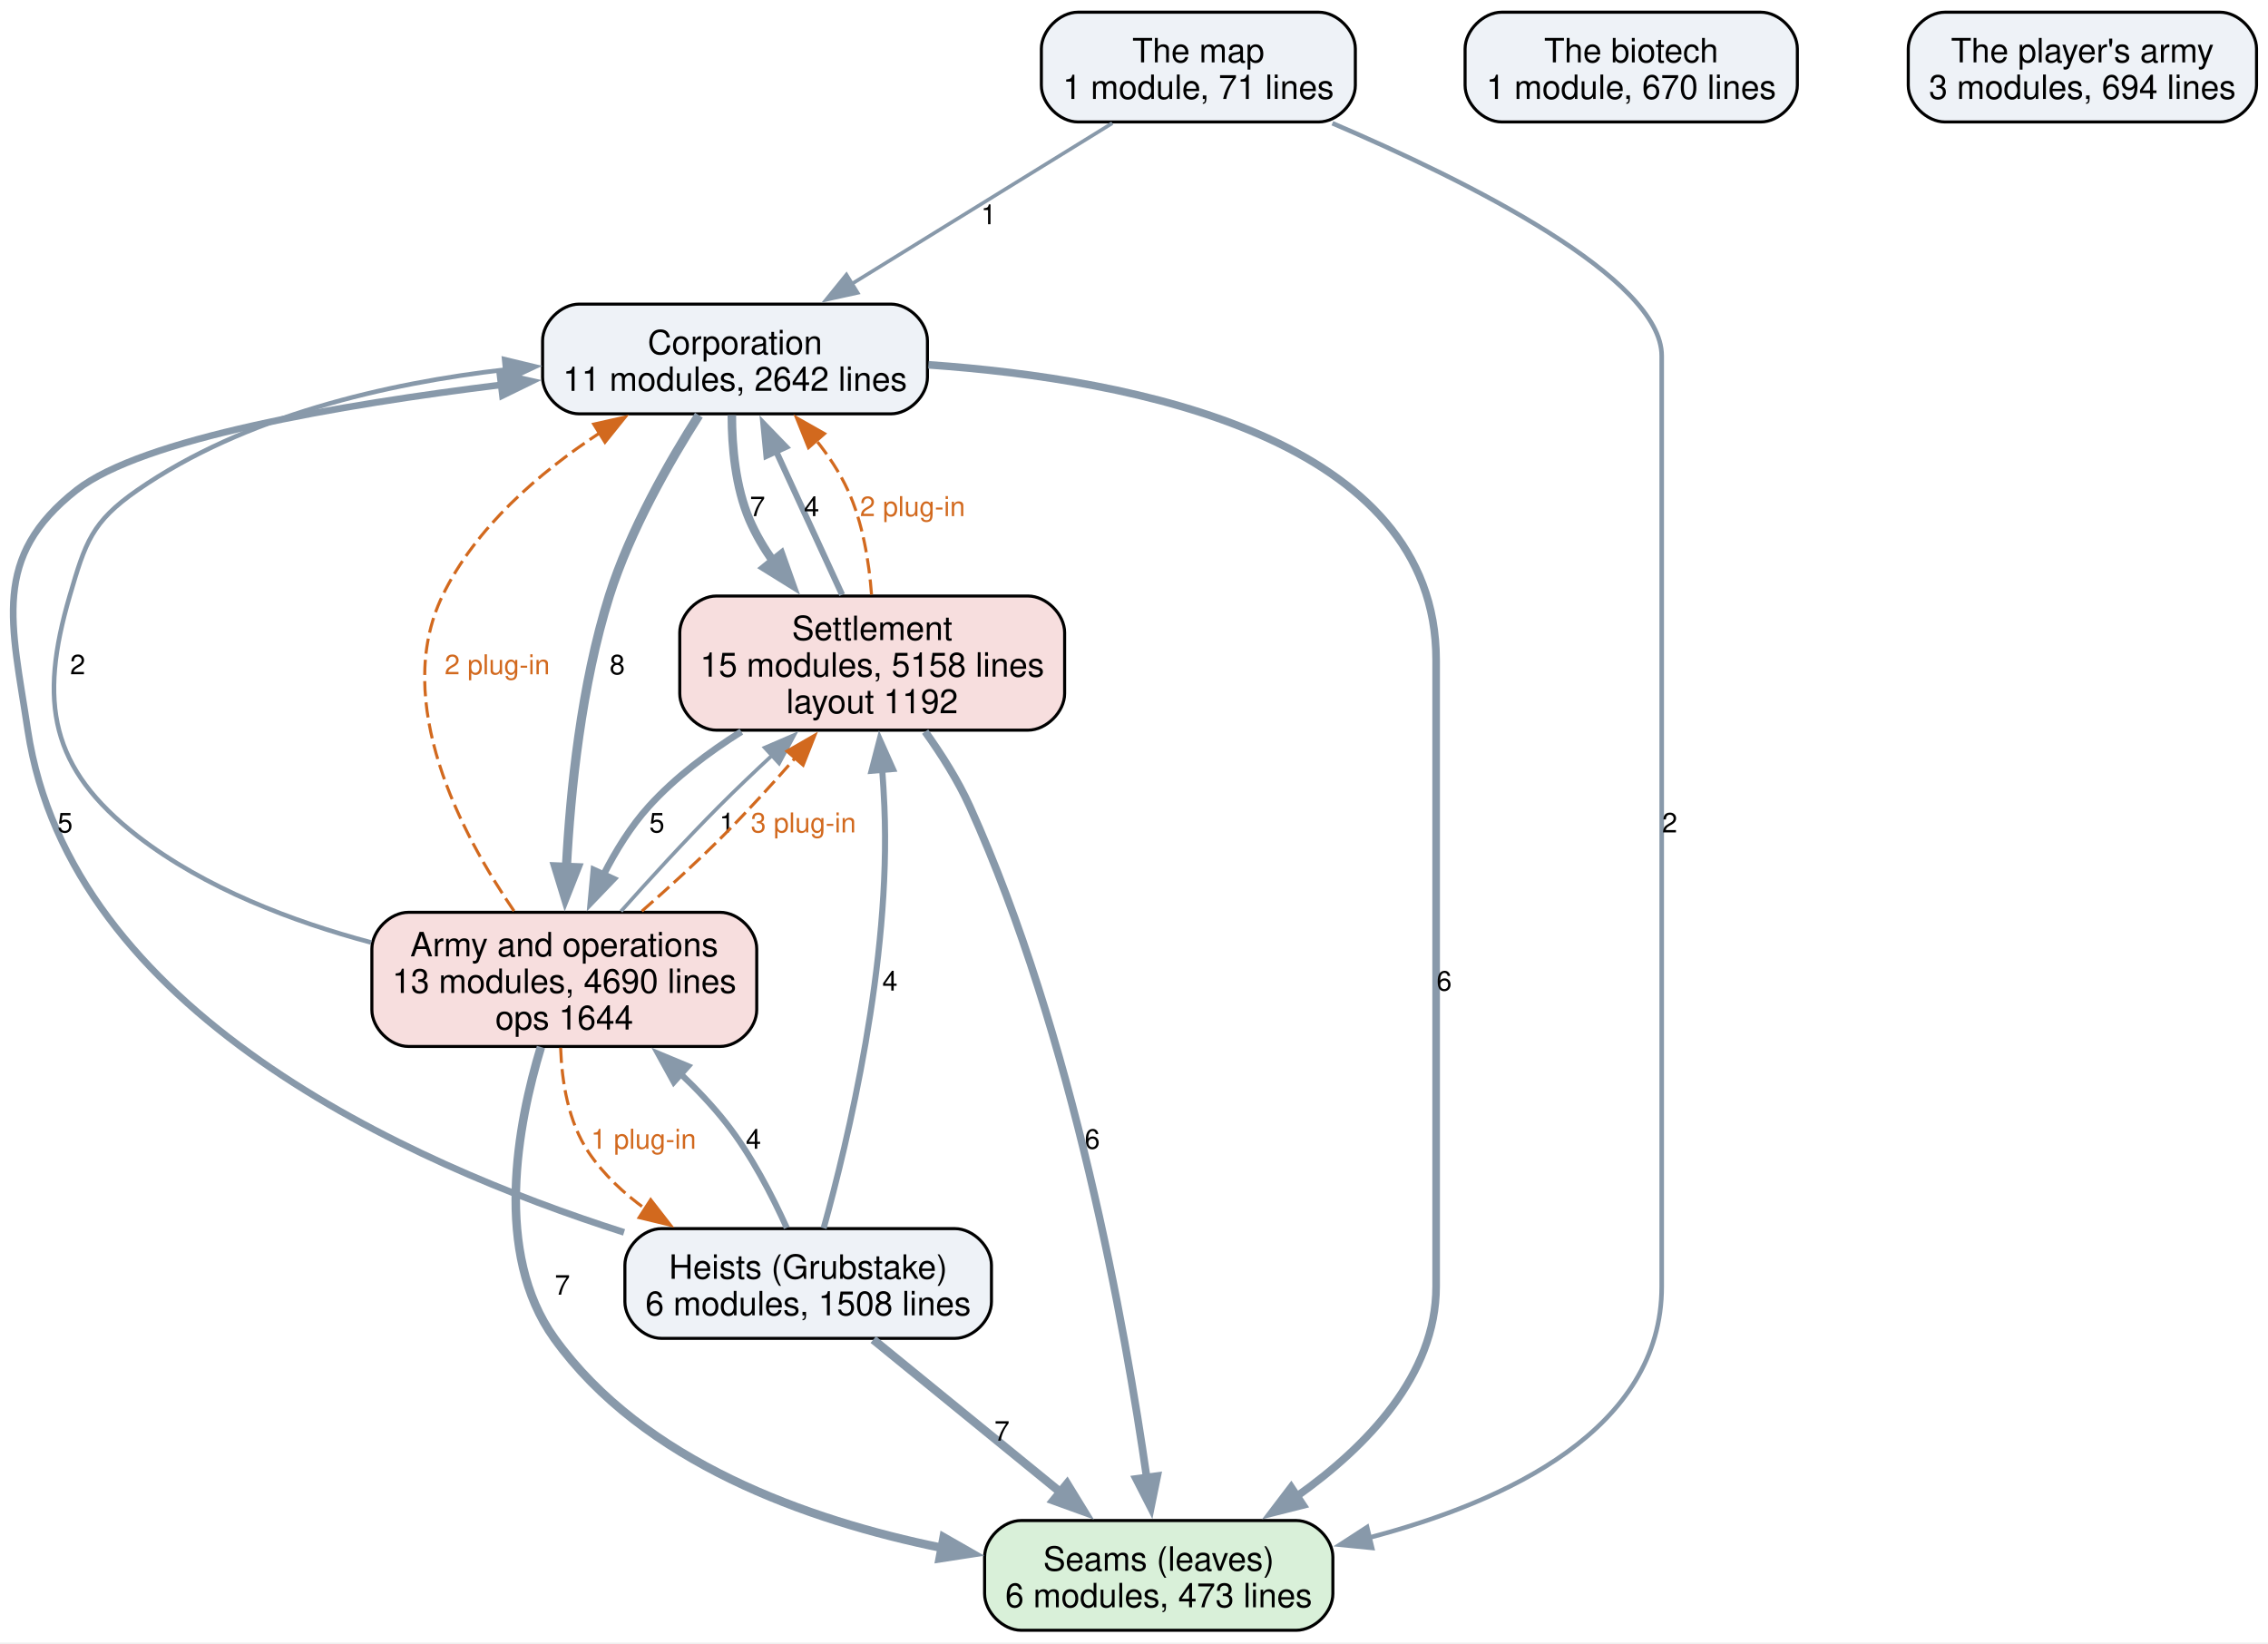
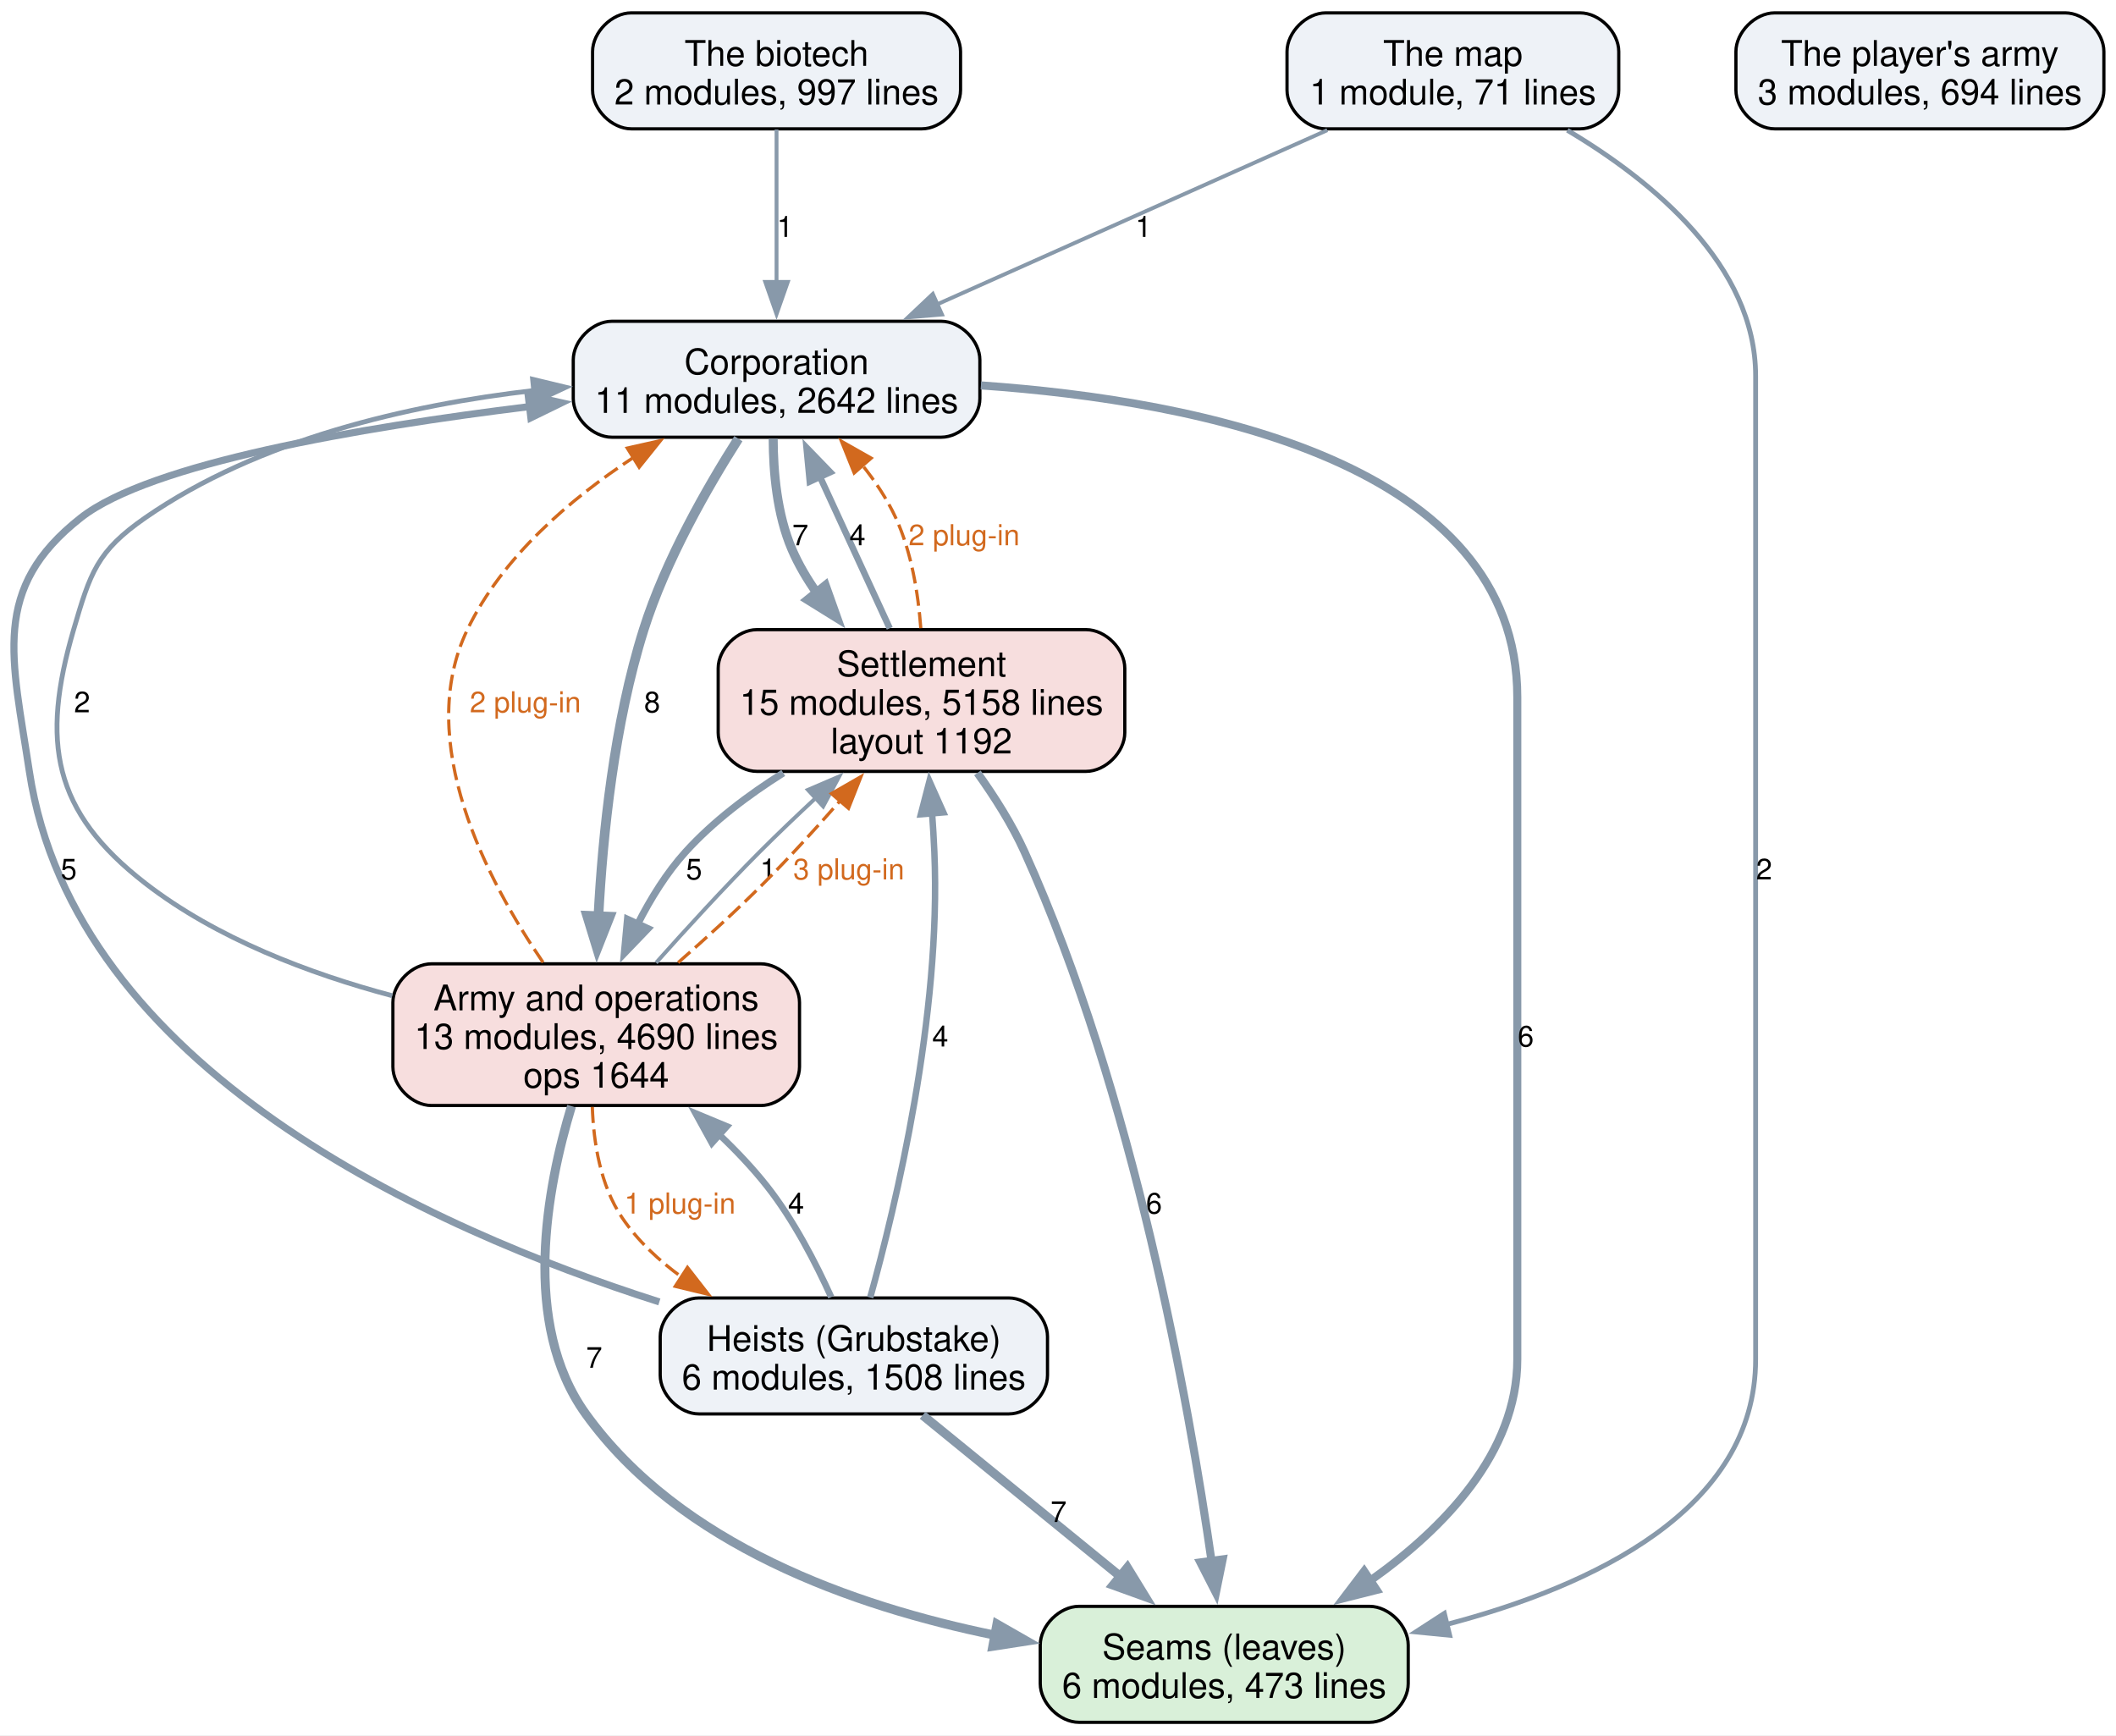
- <svg xmlns="http://www.w3.org/2000/svg" width="744pt" height="539pt" viewBox="0.00 0.00 744.00 539.00">
+ <svg xmlns="http://www.w3.org/2000/svg" width="657pt" height="539pt" viewBox="0.00 0.00 657.00 539.00">
  <g id="graph0" class="graph" transform="scale(1 1) rotate(0) translate(4 534.75)">
-     <polygon fill="white" stroke="none" points="-4,4 -4,-534.75 740.24,-534.75 740.24,4 -4,4" />
+     <polygon fill="white" stroke="none" points="-4,4 -4,-534.75 653.24,-534.75 653.24,4 -4,4" />
    <g id="node1" class="node">
      <path fill="#d9f0d9" stroke="black" d="M421.24,-36C421.24,-36 330.99,-36 330.99,-36 324.99,-36 318.99,-30 318.99,-24 318.99,-24 318.99,-12 318.99,-12 318.99,-6 324.99,0 330.99,0 330.99,0 421.24,0 421.24,0 427.24,0 433.24,-6 433.24,-12 433.24,-12 433.24,-24 433.24,-24 433.24,-30 427.24,-36 421.24,-36" />
      <text xml:space="preserve" text-anchor="middle" x="376.11" y="-19.55" font-family="Helvetica,sans-Serif" font-size="11.00">Seams (leaves)</text>
      <text xml:space="preserve" text-anchor="middle" x="376.11" y="-7.55" font-family="Helvetica,sans-Serif" font-size="11.00">6 modules, 473 lines</text>
    </g>
    <g id="node2" class="node">
      <path fill="#eef2f7" stroke="black" d="M288.24,-435C288.24,-435 185.99,-435 185.99,-435 179.99,-435 173.99,-429 173.99,-423 173.99,-423 173.99,-411 173.99,-411 173.99,-405 179.99,-399 185.99,-399 185.99,-399 288.24,-399 288.24,-399 294.24,-399 300.24,-405 300.24,-411 300.24,-411 300.24,-423 300.24,-423 300.24,-429 294.24,-435 288.24,-435" />
      <text xml:space="preserve" text-anchor="middle" x="237.11" y="-418.55" font-family="Helvetica,sans-Serif" font-size="11.00">Corporation</text>
      <text xml:space="preserve" text-anchor="middle" x="237.11" y="-406.55" font-family="Helvetica,sans-Serif" font-size="11.00">11 modules, 2642 lines</text>
    </g>
    <g id="edge5" class="edge">
      <path fill="none" stroke="#8899aa" stroke-width="2.5" d="M300.57,-415.09C368.65,-410.34 467.11,-390.92 467.11,-318.25 467.11,-318.25 467.11,-318.25 467.11,-112.75 467.11,-83.64 444.25,-60.16 421.44,-43.98" />
      <polygon fill="#8899aa" stroke="#8899aa" stroke-width="2.5" points="423.43,-41.09 413.15,-38.5 419.56,-46.93 423.43,-41.09" />
      <text xml:space="preserve" text-anchor="middle" x="469.74" y="-209.82" font-family="Helvetica,sans-Serif" font-size="9.00">6</text>
    </g>
    <g id="node3" class="node">
      <path fill="#f7dede" stroke="black" d="M333.24,-339.25C333.24,-339.25 230.99,-339.25 230.99,-339.25 224.99,-339.25 218.99,-333.25 218.99,-327.25 218.99,-327.25 218.99,-307.25 218.99,-307.25 218.99,-301.25 224.99,-295.25 230.99,-295.25 230.99,-295.25 333.24,-295.25 333.24,-295.25 339.24,-295.25 345.24,-301.25 345.24,-307.25 345.24,-307.25 345.24,-327.25 345.24,-327.25 345.24,-333.25 339.24,-339.25 333.24,-339.25" />
      <text xml:space="preserve" text-anchor="middle" x="282.11" y="-324.8" font-family="Helvetica,sans-Serif" font-size="11.00">Settlement</text>
      <text xml:space="preserve" text-anchor="middle" x="282.11" y="-312.8" font-family="Helvetica,sans-Serif" font-size="11.00">15 modules, 5158 lines</text>
      <text xml:space="preserve" text-anchor="middle" x="282.11" y="-300.8" font-family="Helvetica,sans-Serif" font-size="11.00">layout 1192</text>
    </g>
    <g id="edge6" class="edge">
      <path fill="none" stroke="#8899aa" stroke-width="2.8" d="M236.07,-398.57C236.09,-388.21 237.24,-375.03 241.86,-364.25 243.91,-359.48 246.64,-354.86 249.72,-350.5" />
      <polygon fill="#8899aa" stroke="#8899aa" stroke-width="2.8" points="252.25,-352.93 255.8,-342.95 246.8,-348.54 252.25,-352.93" />
      <text xml:space="preserve" text-anchor="middle" x="244.49" y="-365.45" font-family="Helvetica,sans-Serif" font-size="9.00">7</text>
    </g>
    <g id="node4" class="node">
      <path fill="#f7dede" stroke="black" d="M232.24,-235.5C232.24,-235.5 129.99,-235.5 129.99,-235.5 123.99,-235.5 117.99,-229.5 117.99,-223.5 117.99,-223.5 117.99,-203.5 117.99,-203.5 117.99,-197.5 123.99,-191.5 129.99,-191.5 129.99,-191.5 232.24,-191.5 232.24,-191.5 238.24,-191.5 244.24,-197.5 244.24,-203.5 244.24,-203.5 244.24,-223.5 244.24,-223.5 244.24,-229.5 238.24,-235.5 232.24,-235.5" />
      <text xml:space="preserve" text-anchor="middle" x="181.11" y="-221.05" font-family="Helvetica,sans-Serif" font-size="11.00">Army and operations</text>
      <text xml:space="preserve" text-anchor="middle" x="181.11" y="-209.05" font-family="Helvetica,sans-Serif" font-size="11.00">13 modules, 4690 lines</text>
      <text xml:space="preserve" text-anchor="middle" x="181.11" y="-197.05" font-family="Helvetica,sans-Serif" font-size="11.00">ops 1644</text>
    </g>
    <g id="edge4" class="edge">
      <path fill="none" stroke="#8899aa" stroke-width="3" d="M225.26,-398.55C215.68,-383.52 202.69,-360.89 195.86,-339.25 186.69,-310.14 183.13,-275.57 181.8,-250.22" />
      <polygon fill="#8899aa" stroke="#8899aa" stroke-width="3" points="185.3,-250.14 181.41,-240.29 178.31,-250.42 185.3,-250.14" />
      <text xml:space="preserve" text-anchor="middle" x="198.49" y="-313.57" font-family="Helvetica,sans-Serif" font-size="9.00">8</text>
    </g>
    <g id="edge13" class="edge">
      <path fill="none" stroke="#8899aa" stroke-width="2.5" d="M299.48,-294.78C304.8,-287.35 310.26,-278.76 314.11,-270.25 348.1,-195.13 365.22,-98.6 372.19,-49.95" />
      <polygon fill="#8899aa" stroke="#8899aa" stroke-width="2.5" points="375.63,-50.6 373.52,-40.22 368.7,-49.65 375.63,-50.6" />
      <text xml:space="preserve" text-anchor="middle" x="354.31" y="-157.95" font-family="Helvetica,sans-Serif" font-size="9.00">6</text>
    </g>
    <g id="edge12" class="edge">
      <path fill="none" stroke="#8899aa" stroke-width="2" d="M272.25,-339.67C265.84,-353.6 257.4,-371.93 250.4,-387.14" />
      <polygon fill="#8899aa" stroke="#8899aa" stroke-width="2" points="247.43,-385.23 246.42,-395.77 253.79,-388.15 247.43,-385.23" />
      <text xml:space="preserve" text-anchor="middle" x="262.24" y="-365.45" font-family="Helvetica,sans-Serif" font-size="9.00">4</text>
    </g>
-     <g id="edge19" class="edge">
+     <g id="edge20" class="edge">
      <path fill="none" stroke="#d2691e" stroke-dasharray="5,2" d="M281.9,-339.71C281.09,-350.43 279.03,-363.35 274.11,-374 271.47,-379.74 267.78,-385.27 263.75,-390.33" />
      <polygon fill="#d2691e" stroke="#d2691e" points="261.22,-387.9 257.27,-397.73 266.49,-392.51 261.22,-387.9" />
      <text xml:space="preserve" text-anchor="middle" x="295.36" y="-365.45" font-family="Helvetica,sans-Serif" font-size="9.00" fill="#d2691e">2 plug-in</text>
    </g>
    <g id="edge11" class="edge">
      <path fill="none" stroke="#8899aa" stroke-width="2.2" d="M239.2,-294.76C228.39,-287.96 217.43,-279.71 208.86,-270.25 202.96,-263.73 198,-255.72 193.99,-247.83" />
      <polygon fill="#8899aa" stroke="#8899aa" stroke-width="2.2" points="197.19,-246.42 189.85,-238.78 190.83,-249.33 197.19,-246.42" />
      <text xml:space="preserve" text-anchor="middle" x="211.49" y="-261.7" font-family="Helvetica,sans-Serif" font-size="9.00">5</text>
    </g>
    <g id="edge2" class="edge">
      <path fill="none" stroke="#8899aa" stroke-width="2.8" d="M173.45,-191.3C165.78,-166.04 157.74,-123.74 177.86,-95.75 207.02,-55.19 260.76,-36.06 304.95,-27.04" />
      <polygon fill="#8899aa" stroke="#8899aa" stroke-width="2.8" points="305.55,-30.49 314.75,-25.23 304.27,-23.61 305.55,-30.49" />
      <text xml:space="preserve" text-anchor="middle" x="180.49" y="-110.08" font-family="Helvetica,sans-Serif" font-size="9.00">7</text>
    </g>
    <g id="edge1" class="edge">
      <path fill="none" stroke="#8899aa" stroke-width="1.5" d="M117.8,-225.59C92.07,-232.44 63.26,-243.34 41.11,-260.5 12.37,-282.78 8.65,-304.34 18.86,-339.25 24.02,-356.85 26.04,-363.55 41.11,-374 76.29,-398.38 122.9,-409.03 161.84,-413.52" />
      <polygon fill="#8899aa" stroke="#8899aa" stroke-width="1.5" points="161.37,-416.99 171.67,-414.51 162.07,-410.02 161.37,-416.99" />
      <text xml:space="preserve" text-anchor="middle" x="21.49" y="-313.57" font-family="Helvetica,sans-Serif" font-size="9.00">2</text>
    </g>
-     <g id="edge16" class="edge">
+     <g id="edge17" class="edge">
      <path fill="none" stroke="#d2691e" stroke-dasharray="5,2" d="M164.62,-235.93C147.22,-261.34 124.46,-304.61 141.11,-339.25 151.95,-361.79 172.99,-379.78 192.61,-392.66" />
      <polygon fill="#d2691e" stroke="#d2691e" points="190.76,-395.63 201.09,-397.94 194.46,-389.68 190.76,-395.63" />
      <text xml:space="preserve" text-anchor="middle" x="159.11" y="-313.57" font-family="Helvetica,sans-Serif" font-size="9.00" fill="#d2691e">2 plug-in</text>
    </g>
    <g id="edge3" class="edge">
      <path fill="none" stroke="#8899aa" stroke-width="1.2" d="M199.71,-235.83C209.13,-246.4 220.87,-259.22 231.86,-270.25 237.42,-275.82 243.48,-281.6 249.41,-287.11" />
      <polygon fill="#8899aa" stroke="#8899aa" stroke-width="1.2" points="246.85,-289.51 256.59,-293.69 251.58,-284.36 246.85,-289.51" />
      <text xml:space="preserve" text-anchor="middle" x="234.49" y="-261.7" font-family="Helvetica,sans-Serif" font-size="9.00">1</text>
    </g>
-     <g id="edge18" class="edge">
+     <g id="edge19" class="edge">
      <path fill="none" stroke="#d2691e" stroke-dasharray="5,2" d="M206.56,-235.88C215.2,-243.43 224.77,-252.13 233.11,-260.5 241.15,-268.56 249.47,-277.69 256.93,-286.2" />
      <polygon fill="#d2691e" stroke="#d2691e" points="254.16,-288.35 263.34,-293.63 259.45,-283.77 254.16,-288.35" />
      <text xml:space="preserve" text-anchor="middle" x="259.55" y="-261.7" font-family="Helvetica,sans-Serif" font-size="9.00" fill="#d2691e">3 plug-in</text>
    </g>
    <g id="node5" class="node">
      <path fill="#eef2f7" stroke="black" d="M309.24,-131.75C309.24,-131.75 212.99,-131.75 212.99,-131.75 206.99,-131.75 200.99,-125.75 200.99,-119.75 200.99,-119.75 200.99,-107.75 200.99,-107.75 200.99,-101.75 206.99,-95.75 212.99,-95.75 212.99,-95.75 309.24,-95.75 309.24,-95.75 315.24,-95.75 321.24,-101.75 321.24,-107.75 321.24,-107.75 321.24,-119.75 321.24,-119.75 321.24,-125.75 315.24,-131.75 309.24,-131.75" />
      <text xml:space="preserve" text-anchor="middle" x="261.11" y="-115.3" font-family="Helvetica,sans-Serif" font-size="11.00">Heists (Grubstake)</text>
      <text xml:space="preserve" text-anchor="middle" x="261.11" y="-103.3" font-family="Helvetica,sans-Serif" font-size="11.00">6 modules, 1508 lines</text>
    </g>
-     <g id="edge17" class="edge">
+     <g id="edge18" class="edge">
      <path fill="none" stroke="#d2691e" stroke-dasharray="5,2" d="M179.91,-191.07C180.29,-179.99 182.4,-166.73 189.11,-156.75 194,-149.49 200.6,-143.32 207.82,-138.12" />
      <polygon fill="#d2691e" stroke="#d2691e" points="209.45,-141.24 215.95,-132.88 205.65,-135.36 209.45,-141.24" />
      <text xml:space="preserve" text-anchor="middle" x="207.11" y="-157.95" font-family="Helvetica,sans-Serif" font-size="9.00" fill="#d2691e">1 plug-in</text>
    </g>
    <g id="edge9" class="edge">
      <path fill="none" stroke="#8899aa" stroke-width="2.8" d="M282.47,-95.34C299.74,-81.26 324.32,-61.22 343.96,-45.21" />
      <polygon fill="#8899aa" stroke="#8899aa" stroke-width="2.8" points="346.04,-48.03 351.58,-39 341.62,-42.6 346.04,-48.03" />
      <text xml:space="preserve" text-anchor="middle" x="324.69" y="-62.2" font-family="Helvetica,sans-Serif" font-size="9.00">7</text>
    </g>
    <g id="edge8" class="edge">
      <path fill="none" stroke="#8899aa" stroke-width="2.2" d="M200.72,-130.52C129.53,-153.22 19.07,-202.9 5.11,-295.25 -0.22,-330.56 -6.98,-351.94 21.11,-374 42.58,-390.86 107.38,-401.98 160.45,-408.52" />
      <polygon fill="#8899aa" stroke="#8899aa" stroke-width="2.2" points="160,-411.99 170.35,-409.69 160.83,-405.04 160,-411.99" />
      <text xml:space="preserve" text-anchor="middle" x="17.35" y="-261.7" font-family="Helvetica,sans-Serif" font-size="9.00">5</text>
    </g>
    <g id="edge10" class="edge">
      <path fill="none" stroke="#8899aa" stroke-width="2" d="M266.19,-131.87C274.12,-160.38 288.32,-219.44 286.11,-270.25 285.94,-274.21 285.69,-278.35 285.39,-282.46" />
      <polygon fill="#8899aa" stroke="#8899aa" stroke-width="2" points="281.92,-281.93 284.58,-292.19 288.9,-282.51 281.92,-281.93" />
      <text xml:space="preserve" text-anchor="middle" x="287.94" y="-209.82" font-family="Helvetica,sans-Serif" font-size="9.00">4</text>
    </g>
    <g id="edge7" class="edge">
      <path fill="none" stroke="#8899aa" stroke-width="2" d="M254.08,-132.02C249.32,-142.57 242.4,-156 234.11,-166.5 229.72,-172.06 224.6,-177.46 219.29,-182.5" />
      <polygon fill="#8899aa" stroke="#8899aa" stroke-width="2" points="217.04,-179.82 211.93,-189.1 221.71,-185.03 217.04,-179.82" />
      <text xml:space="preserve" text-anchor="middle" x="243.17" y="-157.95" font-family="Helvetica,sans-Serif" font-size="9.00">4</text>
    </g>
    <g id="node6" class="node">
-       <path fill="#eef2f7" stroke="black" d="M573.61,-530.75C573.61,-530.75 488.61,-530.75 488.61,-530.75 482.61,-530.75 476.61,-524.75 476.61,-518.75 476.61,-518.75 476.61,-506.75 476.61,-506.75 476.61,-500.75 482.61,-494.75 488.61,-494.75 488.61,-494.75 573.61,-494.75 573.61,-494.75 579.61,-494.75 585.61,-500.75 585.61,-506.75 585.61,-506.75 585.61,-518.75 585.61,-518.75 585.61,-524.75 579.61,-530.75 573.61,-530.75" />
-       <text xml:space="preserve" text-anchor="middle" x="531.11" y="-514.3" font-family="Helvetica,sans-Serif" font-size="11.00">The biotech</text>
-       <text xml:space="preserve" text-anchor="middle" x="531.11" y="-502.3" font-family="Helvetica,sans-Serif" font-size="11.00">1 module, 670 lines</text>
+       <path fill="#eef2f7" stroke="black" d="M282.24,-530.75C282.24,-530.75 191.99,-530.75 191.99,-530.75 185.99,-530.75 179.99,-524.75 179.99,-518.75 179.99,-518.75 179.99,-506.75 179.99,-506.75 179.99,-500.75 185.99,-494.75 191.99,-494.75 191.99,-494.75 282.24,-494.75 282.24,-494.75 288.24,-494.75 294.24,-500.75 294.24,-506.75 294.24,-506.75 294.24,-518.75 294.24,-518.75 294.24,-524.75 288.24,-530.75 282.24,-530.75" />
+       <text xml:space="preserve" text-anchor="middle" x="237.11" y="-514.3" font-family="Helvetica,sans-Serif" font-size="11.00">The biotech</text>
+       <text xml:space="preserve" text-anchor="middle" x="237.11" y="-502.3" font-family="Helvetica,sans-Serif" font-size="11.00">2 modules, 997 lines</text>
+     </g>
+     <g id="edge14" class="edge">
+       <path fill="none" stroke="#8899aa" stroke-width="1.2" d="M237.11,-494.55C237.11,-481.29 237.11,-462.64 237.11,-447.07" />
+       <polygon fill="#8899aa" stroke="#8899aa" stroke-width="1.2" points="240.61,-447.22 237.11,-437.22 233.61,-447.22 240.61,-447.22" />
+       <text xml:space="preserve" text-anchor="middle" x="239.74" y="-461.2" font-family="Helvetica,sans-Serif" font-size="9.00">1</text>
    </g>
    <g id="node7" class="node">
-       <path fill="#eef2f7" stroke="black" d="M428.61,-530.75C428.61,-530.75 349.61,-530.75 349.61,-530.75 343.61,-530.75 337.61,-524.75 337.61,-518.75 337.61,-518.75 337.61,-506.75 337.61,-506.75 337.61,-500.75 343.61,-494.75 349.61,-494.75 349.61,-494.75 428.61,-494.75 428.61,-494.75 434.61,-494.75 440.61,-500.75 440.61,-506.75 440.61,-506.75 440.61,-518.75 440.61,-518.75 440.61,-524.75 434.61,-530.75 428.61,-530.75" />
-       <text xml:space="preserve" text-anchor="middle" x="389.11" y="-514.3" font-family="Helvetica,sans-Serif" font-size="11.00">The map</text>
-       <text xml:space="preserve" text-anchor="middle" x="389.11" y="-502.3" font-family="Helvetica,sans-Serif" font-size="11.00">1 module, 71 lines</text>
+       <path fill="#eef2f7" stroke="black" d="M486.61,-530.75C486.61,-530.75 407.61,-530.75 407.61,-530.75 401.61,-530.75 395.61,-524.75 395.61,-518.75 395.61,-518.75 395.61,-506.75 395.61,-506.75 395.61,-500.75 401.61,-494.75 407.61,-494.75 407.61,-494.75 486.61,-494.75 486.61,-494.75 492.61,-494.75 498.61,-500.75 498.61,-506.75 498.61,-506.75 498.61,-518.75 498.61,-518.75 498.61,-524.75 492.61,-530.75 486.61,-530.75" />
+       <text xml:space="preserve" text-anchor="middle" x="447.11" y="-514.3" font-family="Helvetica,sans-Serif" font-size="11.00">The map</text>
+       <text xml:space="preserve" text-anchor="middle" x="447.11" y="-502.3" font-family="Helvetica,sans-Serif" font-size="11.00">1 module, 71 lines</text>
    </g>
-     <g id="edge15" class="edge">
-       <path fill="none" stroke="#8899aa" stroke-width="1.5" d="M433.08,-494.33C477.97,-475.13 541.11,-443.58 541.11,-418 541.11,-418 541.11,-418 541.11,-112.75 541.11,-65.92 490.25,-42.19 445.01,-30.35" />
+     <g id="edge16" class="edge">
+       <path fill="none" stroke="#8899aa" stroke-width="1.5" d="M482.65,-494.31C509.27,-478.47 541.11,-452.34 541.11,-418 541.11,-418 541.11,-418 541.11,-112.75 541.11,-65.92 490.25,-42.19 445.01,-30.35" />
      <polygon fill="#8899aa" stroke="#8899aa" stroke-width="1.5" points="446.11,-27.02 435.57,-28.06 444.46,-33.82 446.11,-27.02" />
      <text xml:space="preserve" text-anchor="middle" x="543.74" y="-261.7" font-family="Helvetica,sans-Serif" font-size="9.00">2</text>
    </g>
-     <g id="edge14" class="edge">
-       <path fill="none" stroke="#8899aa" stroke-width="1.2" d="M360.88,-494.34C336.75,-479.45 301.81,-457.9 275.2,-441.49" />
-       <polygon fill="#8899aa" stroke="#8899aa" stroke-width="1.2" points="277.35,-438.7 267,-436.43 273.67,-444.66 277.35,-438.7" />
-       <text xml:space="preserve" text-anchor="middle" x="320.3" y="-461.2" font-family="Helvetica,sans-Serif" font-size="9.00">1</text>
+     <g id="edge15" class="edge">
+       <path fill="none" stroke="#8899aa" stroke-width="1.2" d="M408.11,-494.34C373.88,-479.06 323.93,-456.76 286.85,-440.2" />
+       <polygon fill="#8899aa" stroke="#8899aa" stroke-width="1.2" points="288.48,-437.1 277.93,-436.22 285.63,-443.49 288.48,-437.1" />
+       <text xml:space="preserve" text-anchor="middle" x="351.03" y="-461.2" font-family="Helvetica,sans-Serif" font-size="9.00">1</text>
    </g>
    <g id="node8" class="node">
-       <path fill="#eef2f7" stroke="black" d="M724.24,-530.75C724.24,-530.75 633.99,-530.75 633.99,-530.75 627.99,-530.75 621.99,-524.75 621.99,-518.75 621.99,-518.75 621.99,-506.75 621.99,-506.75 621.99,-500.75 627.99,-494.75 633.99,-494.75 633.99,-494.75 724.24,-494.75 724.24,-494.75 730.24,-494.75 736.24,-500.75 736.24,-506.75 736.24,-506.75 736.24,-518.75 736.24,-518.75 736.24,-524.75 730.24,-530.75 724.24,-530.75" />
-       <text xml:space="preserve" text-anchor="middle" x="679.11" y="-514.3" font-family="Helvetica,sans-Serif" font-size="11.00">The player's army</text>
-       <text xml:space="preserve" text-anchor="middle" x="679.11" y="-502.3" font-family="Helvetica,sans-Serif" font-size="11.00">3 modules, 694 lines</text>
+       <path fill="#eef2f7" stroke="black" d="M637.24,-530.75C637.24,-530.75 546.99,-530.75 546.99,-530.75 540.99,-530.75 534.99,-524.75 534.99,-518.75 534.99,-518.75 534.99,-506.75 534.99,-506.75 534.99,-500.75 540.99,-494.75 546.99,-494.75 546.99,-494.75 637.24,-494.75 637.24,-494.75 643.24,-494.75 649.24,-500.75 649.24,-506.75 649.24,-506.75 649.24,-518.75 649.24,-518.75 649.24,-524.75 643.24,-530.75 637.24,-530.75" />
+       <text xml:space="preserve" text-anchor="middle" x="592.11" y="-514.3" font-family="Helvetica,sans-Serif" font-size="11.00">The player's army</text>
+       <text xml:space="preserve" text-anchor="middle" x="592.11" y="-502.3" font-family="Helvetica,sans-Serif" font-size="11.00">3 modules, 694 lines</text>
    </g>
  </g>
</svg>
